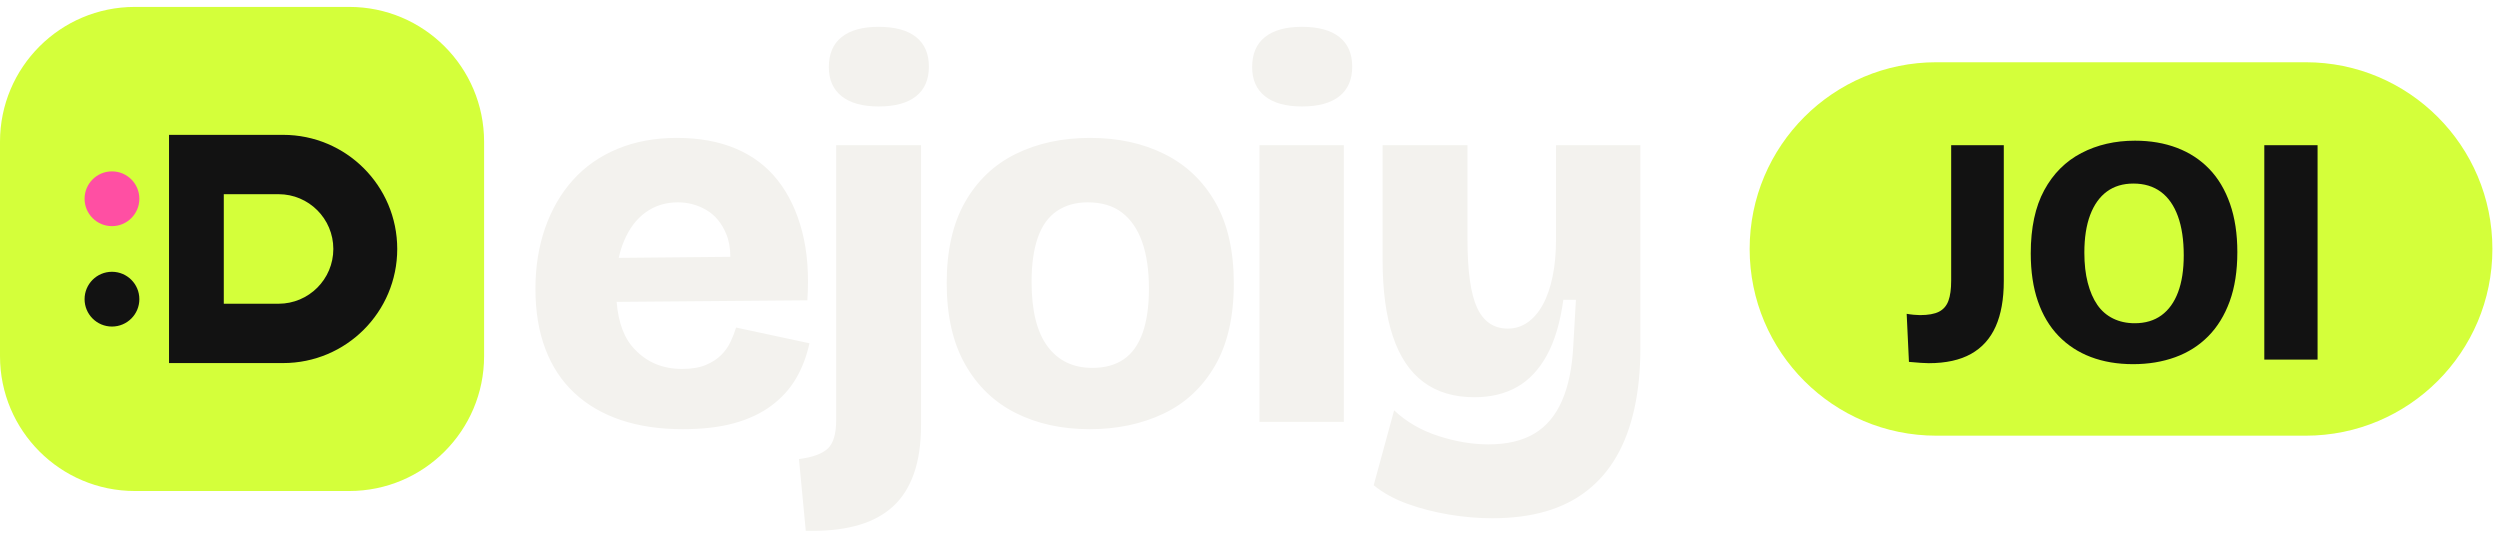
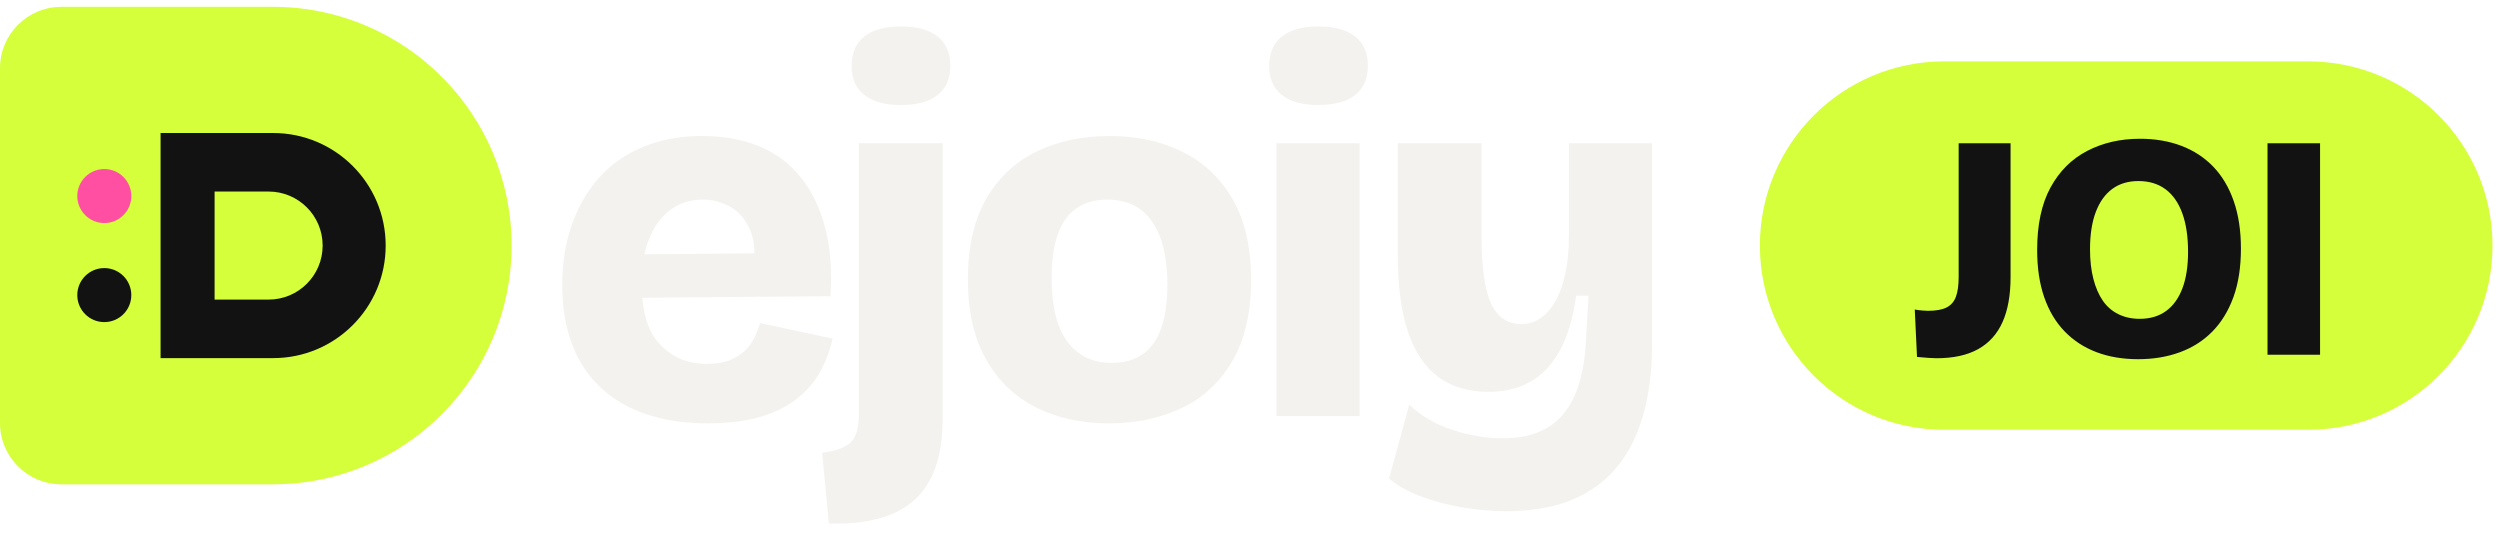
- <svg xmlns="http://www.w3.org/2000/svg" viewBox="0 -22 723 156" role="img" aria-label=":Dejoiy JOI">
-   <rect x="0" y="-20" width="140" height="140" rx="39" fill="#D4FF3A" />
-   <g transform="translate(23.8 17) scale(.66)">
+ <svg xmlns="http://www.w3.org/2000/svg" viewBox="0 -22 733 156" role="img" aria-label=":Dejoiy JOI">
+   <path d="M18 -20H80A70 70 0 0 1 80 120H18A18 18 0 0 1 0 102V-2A18 18 0 0 1 18 -20Z" fill="#D4FF3A" transform="translate(0 0)" />
+   <g transform="translate(22 17) scale(.66)">
    <circle cx="13" cy="28" r="12" fill="#FF4FA3" />
    <circle cx="13" cy="72" r="12" fill="#121212" />
    <path fill-rule="evenodd" d="M38 0H88A50 50 0 0 1 88 100H38Z M62 26H86A24 24 0 0 1 86 74H62Z" fill="#121212" />
  </g>
-   <g transform="translate(150 0)">
+   <g transform="translate(160 0)">
    <path d="M47.424 102.121Q37.424 102.121 29.545 99.47Q21.667 96.818 16.136 91.667Q10.606 86.515 7.727 78.939Q4.848 71.364 4.848 61.515Q4.848 51.97 7.652 43.939Q10.455 35.909 15.682 30.076Q20.909 24.242 28.561 21.061Q36.212 17.879 45.758 17.879Q55.455 17.879 62.803 20.985Q70.152 24.091 74.924 30.152Q79.697 36.212 81.97 44.924Q84.242 53.636 83.485 64.848L28.333 65.303Q29.091 74.545 33.636 79.091Q38.939 84.697 47.273 84.697Q51.364 84.697 54.091 83.561Q56.818 82.424 58.561 80.682Q60.303 78.939 61.288 76.818Q62.273 74.697 62.879 72.727L84.091 77.273Q82.879 82.879 80.227 87.424Q77.576 91.97 73.106 95.303Q68.636 98.636 62.348 100.379Q56.061 102.121 47.424 102.121ZM28.939 52.576 61.212 52.273Q61.212 48.485 60.0 45.606Q58.03 40.909 54.242 38.712Q50.455 36.515 46.061 36.515Q40.758 36.515 36.742 39.394Q32.727 42.273 30.455 47.727Q29.545 49.848 28.939 52.576Z M85.303 131.515H83.03L81.061 110.758Q86.97 110.0 89.394 107.727Q91.818 105.455 91.818 99.545V20.0H116.364V100.909Q116.364 109.091 114.318 114.924Q112.273 120.758 108.333 124.394Q104.394 128.03 98.561 129.773Q92.727 131.515 85.303 131.515ZM104.091 8.788Q97.121 8.788 93.409 5.833Q89.697 2.879 89.697 -2.576Q89.697 -8.333 93.409 -11.288Q97.121 -14.242 104.091 -14.242Q111.212 -14.242 114.924 -11.288Q118.636 -8.333 118.636 -2.727Q118.636 2.879 114.924 5.833Q111.212 8.788 104.091 8.788Z M165.152 102.121Q153.03 102.121 143.712 97.424Q134.394 92.727 129.091 83.333Q123.788 73.939 123.788 59.848Q123.788 45.758 129.091 36.439Q134.394 27.121 143.788 22.5Q153.182 17.879 165.303 17.879Q177.424 17.879 186.818 22.576Q196.212 27.273 201.515 36.591Q206.818 45.909 206.818 60.0Q206.818 74.394 201.364 83.788Q195.909 93.182 186.439 97.652Q176.97 102.121 165.152 102.121ZM165.909 84.394Q171.364 84.394 175.0 81.894Q178.636 79.394 180.455 74.242Q182.273 69.091 182.273 61.515Q182.273 53.485 180.303 47.955Q178.333 42.424 174.47 39.47Q170.606 36.515 164.545 36.515Q159.394 36.515 155.682 39.015Q151.97 41.515 150.152 46.667Q148.333 51.818 148.333 59.545Q148.333 71.97 152.955 78.182Q157.576 84.394 165.909 84.394Z M214.242 100.0V20.0H238.636V100.0ZM226.515 8.788Q219.545 8.788 215.833 5.833Q212.121 2.879 212.121 -2.576Q212.121 -8.333 215.833 -11.288Q219.545 -14.242 226.515 -14.242Q233.636 -14.242 237.348 -11.288Q241.061 -8.333 241.061 -2.727Q241.061 2.879 237.348 5.833Q233.636 8.788 226.515 8.788Z M281.515 127.879Q275.455 127.879 269.091 126.818Q262.727 125.758 257.045 123.712Q251.364 121.667 247.273 118.333L253.182 96.667Q258.485 101.667 265.985 104.091Q273.485 106.515 280.455 106.515Q288.485 106.515 293.712 103.409Q298.939 100.303 301.742 93.864Q304.545 87.424 305.0 77.879L305.758 64.697H302.121Q300.758 74.545 297.348 80.758Q293.939 86.97 288.712 89.924Q283.485 92.879 276.364 92.879Q267.576 92.879 261.667 88.485Q255.758 84.091 252.803 75.227Q249.848 66.364 249.848 53.182V20.0H274.394V47.121Q274.394 61.061 277.197 67.045Q280.0 73.03 286.061 73.03Q289.242 73.03 291.818 71.212Q294.394 69.394 296.212 66.061Q298.03 62.727 299.015 57.955Q300.0 53.182 300.0 47.273V20.0H324.394V78.788Q324.394 88.333 322.652 96.212Q320.909 104.091 317.5 110.0Q314.091 115.909 308.939 119.924Q303.788 123.939 296.97 125.909Q290.152 127.879 281.515 127.879Z" fill="#F3F2EE" />
  </g>
-   <rect x="506" y="-4" width="214.8" height="108" rx="54" fill="#D4FF3A" />
-   <path d="M552.067 82.658 551.409 68.755Q552.442 68.942 553.523 69.036Q554.603 69.13 555.261 69.13Q558.83 69.13 560.756 68.144Q562.682 67.158 563.48 64.997Q564.279 62.836 564.279 59.173V20H579.497V59.267Q579.497 67.158 577.148 72.418Q574.8 77.679 570.009 80.356Q565.218 83.033 557.797 83.033Q556.858 83.033 555.542 82.939Q554.227 82.845 552.067 82.658Z M616.885 83.315Q610.121 83.315 604.673 81.248Q599.224 79.182 595.326 75.142Q591.427 71.103 589.361 65.138Q587.294 59.173 587.294 51.282Q587.294 40.197 591.192 33.011Q595.091 25.824 601.948 22.255Q608.806 18.685 617.448 18.685Q624.118 18.685 629.567 20.752Q635.015 22.818 638.914 26.858Q642.812 30.897 644.926 36.956Q647.039 43.015 647.039 50.906Q647.039 59.079 644.832 65.138Q642.624 71.197 638.632 75.236Q634.639 79.276 629.097 81.295Q623.555 83.315 616.885 83.315ZM617.355 71.479Q621.958 71.479 625.105 69.177Q628.252 66.876 629.895 62.508Q631.539 58.139 631.539 51.845Q631.539 45.176 629.848 40.526Q628.158 35.876 624.917 33.48Q621.676 31.085 616.979 31.085Q612.47 31.085 609.323 33.386Q606.176 35.688 604.485 40.15Q602.794 44.612 602.794 51.094Q602.794 55.979 603.78 59.783Q604.767 63.588 606.552 66.171Q608.336 68.755 611.108 70.117Q613.879 71.479 617.355 71.479Z M654.836 82.0V20H670.242V82.0Z" fill="#121212" />
+   <rect x="516" y="-4" width="214.8" height="108" rx="54" fill="#D4FF3A" />
+   <path d="M562.067 82.658 561.409 68.755Q562.442 68.942 563.523 69.036Q564.603 69.13 565.261 69.13Q568.83 69.13 570.756 68.144Q572.682 67.158 573.48 64.997Q574.279 62.836 574.279 59.173V20H589.497V59.267Q589.497 67.158 587.148 72.418Q584.8 77.679 580.009 80.356Q575.218 83.033 567.797 83.033Q566.858 83.033 565.542 82.939Q564.227 82.845 562.067 82.658Z M626.885 83.315Q620.121 83.315 614.673 81.248Q609.224 79.182 605.326 75.142Q601.427 71.103 599.361 65.138Q597.294 59.173 597.294 51.282Q597.294 40.197 601.192 33.011Q605.091 25.824 611.948 22.255Q618.806 18.685 627.448 18.685Q634.118 18.685 639.567 20.752Q645.015 22.818 648.914 26.858Q652.812 30.897 654.926 36.956Q657.039 43.015 657.039 50.906Q657.039 59.079 654.832 65.138Q652.624 71.197 648.632 75.236Q644.639 79.276 639.097 81.295Q633.555 83.315 626.885 83.315ZM627.355 71.479Q631.958 71.479 635.105 69.177Q638.252 66.876 639.895 62.508Q641.539 58.139 641.539 51.845Q641.539 45.176 639.848 40.526Q638.158 35.876 634.917 33.48Q631.676 31.085 626.979 31.085Q622.47 31.085 619.323 33.386Q616.176 35.688 614.485 40.15Q612.794 44.612 612.794 51.094Q612.794 55.979 613.78 59.783Q614.767 63.588 616.552 66.171Q618.336 68.755 621.108 70.117Q623.879 71.479 627.355 71.479Z M664.836 82.0V20H680.242V82.0Z" fill="#121212" />
</svg>
